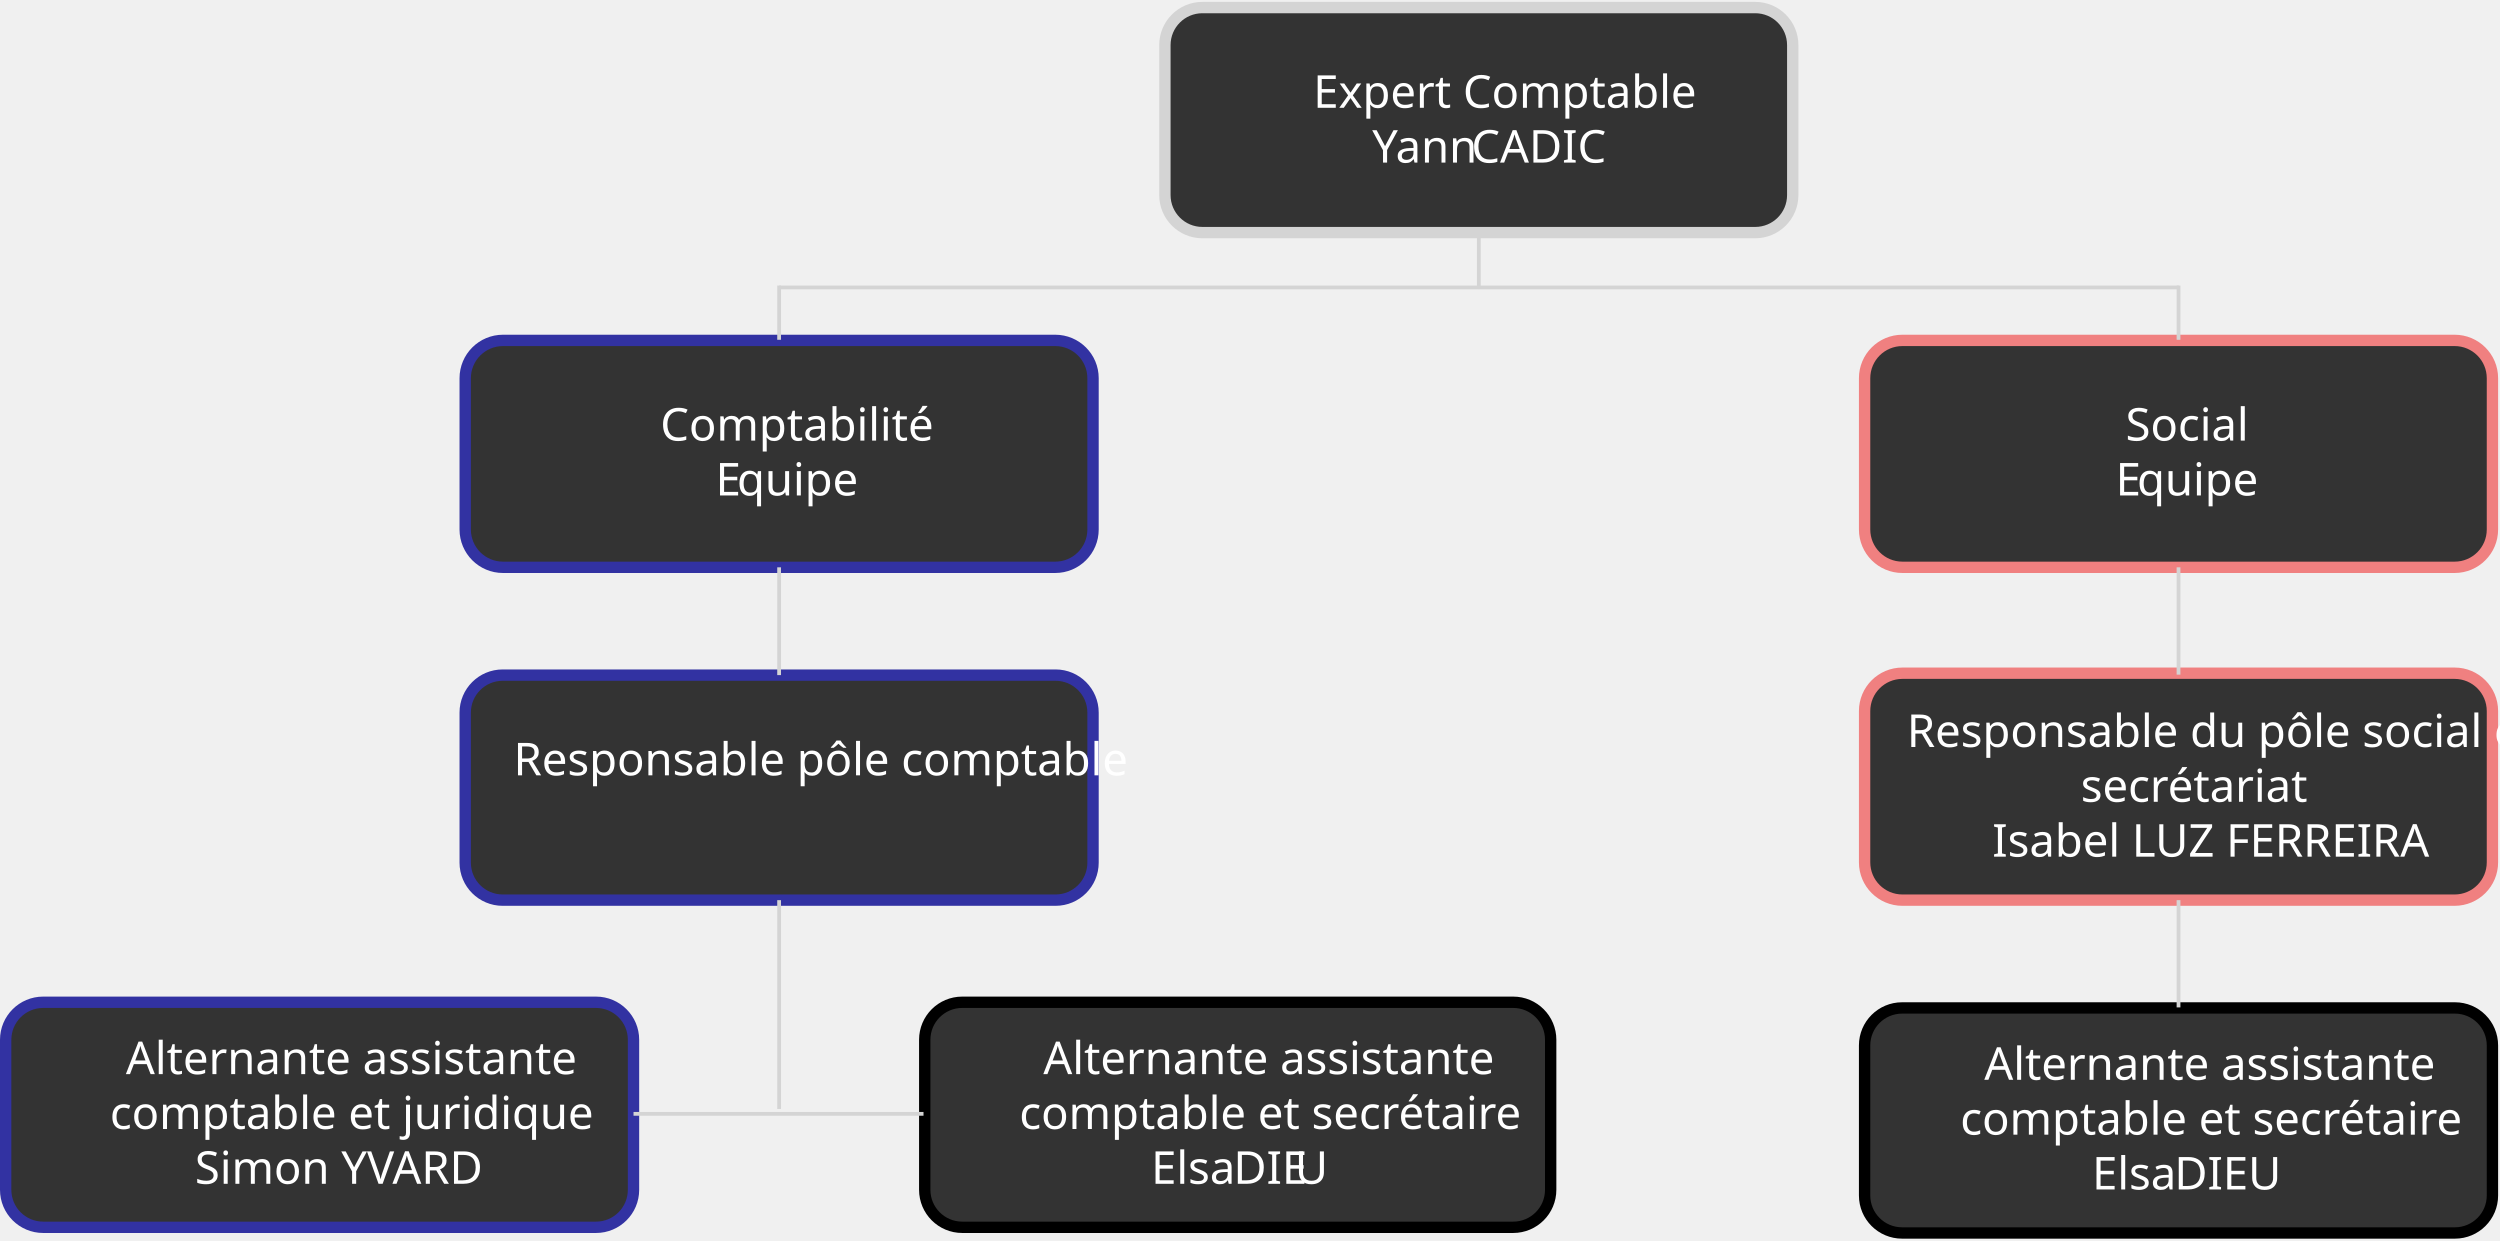
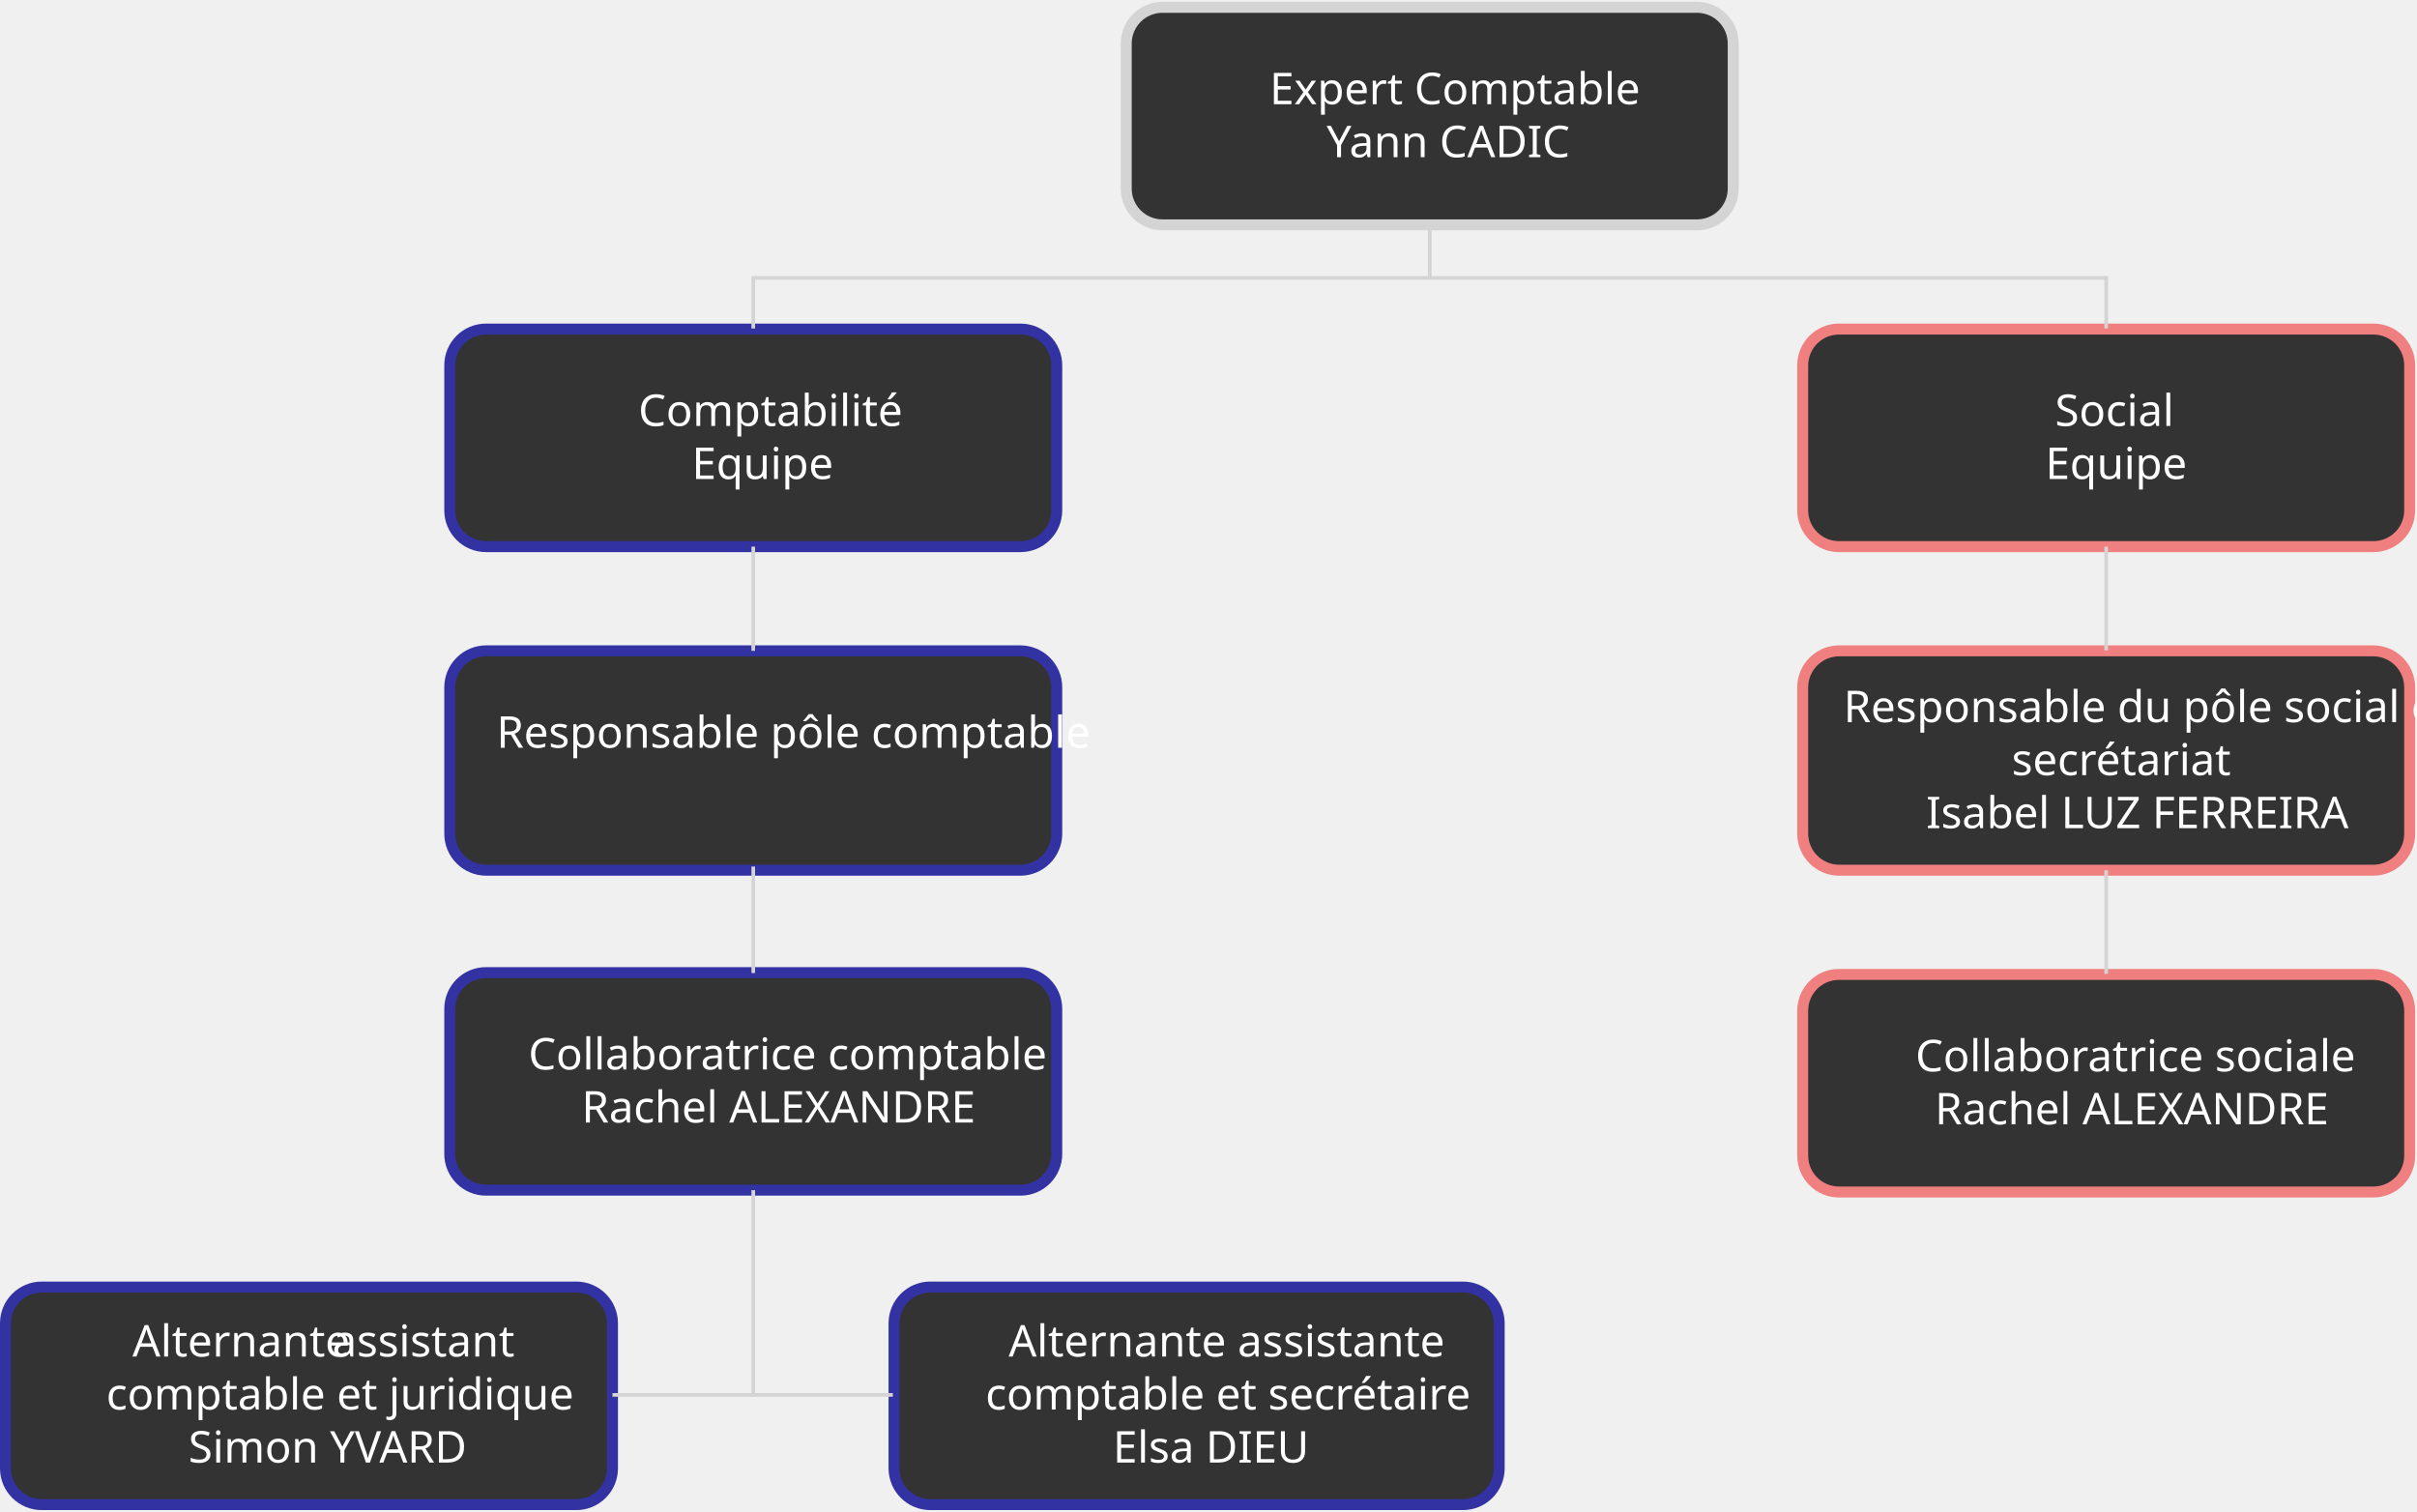
- <svg xmlns="http://www.w3.org/2000/svg" width="1322" height="656" overflow="hidden">
+ <svg xmlns="http://www.w3.org/2000/svg" width="1322" height="827" overflow="hidden">
  <defs>
    <clipPath id="clip0">
-       <rect x="-142" y="13" width="1322" height="656" />
+       <rect x="-142" y="-143" width="1322" height="827" />
    </clipPath>
  </defs>
-   <g clip-path="url(#clip0)" transform="translate(142 -13)">
-     <path d="M474 36.834C474 25.88 482.88 17 493.834 17L786.166 17C797.12 17 806 25.88 806 36.834L806 116.166C806 127.12 797.12 136 786.166 136L493.834 136C482.88 136 474 127.12 474 116.166Z" stroke="#D4D4D4" stroke-width="6" stroke-miterlimit="8" fill="#333333" fill-rule="evenodd" />
-     <text fill="#FFFFFF" font-family="Calibri,Calibri_MSFontService,sans-serif" font-weight="400" font-size="24" transform="translate(552.45 70)">Expert Comptable</text>
-     <text fill="#FFFFFF" font-family="Calibri,Calibri_MSFontService,sans-serif" font-weight="400" font-size="24" transform="translate(583.617 99)">Yann</text>
-     <text fill="#FFFFFF" font-family="Calibri,Calibri_MSFontService,sans-serif" font-weight="400" font-size="24" transform="translate(636.043 99)">CADIC</text>
-     <path d="M104 213C104 201.954 112.954 193 124 193L416 193C427.046 193 436 201.954 436 213L436 293C436 304.046 427.046 313 416 313L124 313C112.954 313 104 304.046 104 293Z" stroke="#3232A2" stroke-width="6" stroke-miterlimit="8" fill="#333333" fill-rule="evenodd" />
-     <text fill="#FFFFFF" font-family="Calibri,Calibri_MSFontService,sans-serif" font-weight="400" font-size="24" transform="translate(207.156 246)">Comptabilité</text>
-     <text fill="#FFFFFF" font-family="Calibri,Calibri_MSFontService,sans-serif" font-weight="400" font-size="24" transform="translate(236.416 275)">E</text>
-     <text fill="#FFFFFF" font-family="Calibri,Calibri_MSFontService,sans-serif" font-weight="400" font-size="24" transform="translate(247.729 275)">quipe</text>
-     <path d="M844 213C844 201.954 852.954 193 864 193L1156 193C1167.05 193 1176 201.954 1176 213L1176 293C1176 304.046 1167.05 313 1156 313L864 313C852.954 313 844 304.046 844 293Z" stroke="#F08080" stroke-width="6" stroke-miterlimit="8" fill="#333333" fill-rule="evenodd" />
-     <text fill="#FFFFFF" font-family="Calibri,Calibri_MSFontService,sans-serif" font-weight="400" font-size="24" transform="translate(982.008 246)">Social</text>
-     <text fill="#FFFFFF" font-family="Calibri,Calibri_MSFontService,sans-serif" font-weight="400" font-size="24" transform="translate(976.768 275)">E</text>
-     <text fill="#FFFFFF" font-family="Calibri,Calibri_MSFontService,sans-serif" font-weight="400" font-size="24" transform="translate(988.081 275)">quipe</text>
-     <path d="M844 389C844 377.954 852.954 369 864 369L1156 369C1167.05 369 1176 377.954 1176 389L1176 469C1176 480.046 1167.05 489 1156 489L864 489C852.954 489 844 480.046 844 469Z" stroke="#F08080" stroke-width="6" stroke-miterlimit="8" fill="#333333" fill-rule="evenodd" />
-     <text fill="#FFFFFF" font-family="Calibri,Calibri_MSFontService,sans-serif" font-weight="400" font-size="24" transform="translate(866.364 408)">Responsable du pôle social et</text>
-     <text fill="#FFFFFF" font-family="Calibri,Calibri_MSFontService,sans-serif" font-weight="400" font-size="24" transform="translate(958.318 437)">secrétariat</text>
-     <text fill="#FFFFFF" font-family="Calibri,Calibri_MSFontService,sans-serif" font-weight="400" font-size="24" transform="translate(911.511 466)">Isabel LUZ FERREIRA</text>
-     <path d="M844 565.834C844 554.88 852.88 546 863.834 546L1156.17 546C1167.12 546 1176 554.88 1176 565.834L1176 645.166C1176 656.12 1167.12 665 1156.17 665L863.834 665C852.88 665 844 656.12 844 645.166Z" stroke="#000000" stroke-width="6" stroke-miterlimit="8" fill="#333333" fill-rule="evenodd" />
-     <text fill="#FFFFFF" font-family="Calibri,Calibri_MSFontService,sans-serif" font-weight="400" font-size="24" transform="translate(907.278 584)">Alternante assistante</text>
-     <text fill="#FFFFFF" font-family="Calibri,Calibri_MSFontService,sans-serif" font-weight="400" font-size="24" transform="translate(894.612 613)">comptable et secrétaire</text>
-     <text fill="#FFFFFF" font-family="Calibri,Calibri_MSFontService,sans-serif" font-weight="400" font-size="24" transform="translate(964.305 642)">Elsa</text>
-     <text fill="#FFFFFF" font-family="Calibri,Calibri_MSFontService,sans-serif" font-weight="400" font-size="24" transform="translate(1007.8 642)">DIEU</text>
-     <path d="M104 389.834C104 378.88 112.88 370 123.834 370L416.166 370C427.12 370 436 378.88 436 389.834L436 469.166C436 480.12 427.12 489 416.166 489L123.834 489C112.88 489 104 480.12 104 469.166Z" stroke="#3232A2" stroke-width="6" stroke-miterlimit="8" fill="#333333" fill-rule="evenodd" />
-     <text fill="#FFFFFF" font-family="Calibri,Calibri_MSFontService,sans-serif" font-weight="400" font-size="24" transform="translate(129.585 423)">Responsable pôle comptable</text>
-     <path d="M640 136 640 164.724" stroke="#D4D4D4" stroke-width="2" stroke-miterlimit="8" fill="none" fill-rule="evenodd" />
-     <path d="M270 164 270 192.681" stroke="#D4D4D4" stroke-width="2" stroke-miterlimit="8" fill="none" fill-rule="evenodd" />
-     <path d="M640 165 1010.17 165" stroke="#D4D4D4" stroke-width="2" stroke-miterlimit="8" fill="none" fill-rule="evenodd" />
-     <path d="M1010 164 1010 192.681" stroke="#D4D4D4" stroke-width="2" stroke-miterlimit="8" fill="none" fill-rule="evenodd" />
-     <path d="M1010 313 1010 369.748" stroke="#D4D4D4" stroke-width="2" stroke-miterlimit="8" fill="none" fill-rule="evenodd" />
-     <path d="M0 0 0 56.712" stroke="#D4D4D4" stroke-width="2" stroke-miterlimit="8" fill="none" fill-rule="evenodd" transform="matrix(-1 0 0 1 1010 489)" />
-     <path d="M0 0 0 56.993" stroke="#D4D4D4" stroke-width="2" stroke-miterlimit="8" fill="none" fill-rule="evenodd" transform="matrix(-1 0 0 1 270 313)" />
-     <path d="M270 165 640.174 165" stroke="#D4D4D4" stroke-width="2" stroke-miterlimit="8" fill="none" fill-rule="evenodd" />
-     <path d="M347 562.834C347 551.88 355.88 543 366.834 543L658.166 543C669.12 543 678 551.88 678 562.834L678 642.166C678 653.12 669.12 662 658.166 662L366.834 662C355.88 662 347 653.12 347 642.166Z" stroke="#000000" stroke-width="6" stroke-miterlimit="8" fill="#333333" fill-rule="evenodd" />
-     <text fill="#FFFFFF" font-family="Calibri,Calibri_MSFontService,sans-serif" font-weight="400" font-size="24" transform="translate(409.698 581)">Alternante assistante</text>
-     <text fill="#FFFFFF" font-family="Calibri,Calibri_MSFontService,sans-serif" font-weight="400" font-size="24" transform="translate(397.032 610)">comptable et secrétaire</text>
-     <text fill="#FFFFFF" font-family="Calibri,Calibri_MSFontService,sans-serif" font-weight="400" font-size="24" transform="translate(466.725 639)">Elsa</text>
-     <text fill="#FFFFFF" font-family="Calibri,Calibri_MSFontService,sans-serif" font-weight="400" font-size="24" transform="translate(510.225 639)">DIE</text>
-     <text fill="#FFFFFF" font-family="Calibri,Calibri_MSFontService,sans-serif" font-weight="400" font-size="24" transform="translate(542.725 639)">U</text>
-     <path d="M-139 562.834C-139 551.88-130.12 543-119.166 543L173.166 543C184.12 543 193 551.88 193 562.834L193 642.166C193 653.12 184.12 662 173.166 662L-119.166 662C-130.12 662-139 653.12-139 642.166Z" stroke="#3232A2" stroke-width="6" stroke-miterlimit="8" fill="#333333" fill-rule="evenodd" />
-     <text fill="#FFFFFF" font-family="Calibri,Calibri_MSFontService,sans-serif" font-weight="400" font-size="24" transform="translate(-75.4408 581)">Alternante assistante</text>
-     <text fill="#FFFFFF" font-family="Calibri,Calibri_MSFontService,sans-serif" font-weight="400" font-size="24" transform="translate(-83.8808 610)">comptable et juridique</text>
-     <text fill="#FFFFFF" font-family="Calibri,Calibri_MSFontService,sans-serif" font-weight="400" font-size="24" transform="translate(-38.9341 639)">Simon YVARD</text>
-     <path d="M270 489 270 599.418" stroke="#D4D4D4" stroke-width="2" stroke-miterlimit="8" fill="none" fill-rule="evenodd" />
-     <path d="M193 602 346.35 602" stroke="#D4D4D4" stroke-width="2" stroke-miterlimit="8" fill="none" fill-rule="evenodd" />
+   <g clip-path="url(#clip0)" transform="translate(142 143)">
+     <path d="M474-119.166C474-130.12 482.88-139 493.834-139L786.166-139C797.12-139 806-130.12 806-119.166L806-39.834C806-28.88 797.12-20 786.166-20L493.834-20C482.88-20 474-28.88 474-39.834Z" stroke="#D4D4D4" stroke-width="6" stroke-miterlimit="8" fill="#333333" fill-rule="evenodd" />
+     <text fill="#FFFFFF" font-family="Calibri,Calibri_MSFontService,sans-serif" font-weight="400" font-size="24" transform="translate(552.45 -86)">Expert Comptable</text>
+     <text fill="#FFFFFF" font-family="Calibri,Calibri_MSFontService,sans-serif" font-weight="400" font-size="24" transform="translate(583.617 -57)">Yann CADIC</text>
+     <path d="M104 56.834C104 45.88 112.88 37 123.834 37L416.166 37C427.12 37 436 45.88 436 56.834L436 136.166C436 147.12 427.12 156 416.166 156L123.834 156C112.88 156 104 147.12 104 136.166Z" stroke="#3232A2" stroke-width="6" stroke-miterlimit="8" fill="#333333" fill-rule="evenodd" />
+     <text fill="#FFFFFF" font-family="Calibri,Calibri_MSFontService,sans-serif" font-weight="400" font-size="24" transform="translate(207.156 90)">Comptabilité</text>
+     <text fill="#FFFFFF" font-family="Calibri,Calibri_MSFontService,sans-serif" font-weight="400" font-size="24" transform="translate(236.416 119)">Equipe</text>
+     <path d="M844 56.834C844 45.88 852.88 37 863.834 37L1156.17 37C1167.12 37 1176 45.88 1176 56.834L1176 136.166C1176 147.12 1167.12 156 1156.17 156L863.834 156C852.88 156 844 147.12 844 136.166Z" stroke="#F08080" stroke-width="6" stroke-miterlimit="8" fill="#333333" fill-rule="evenodd" />
+     <text fill="#FFFFFF" font-family="Calibri,Calibri_MSFontService,sans-serif" font-weight="400" font-size="24" transform="translate(982.008 90)">Social</text>
+     <text fill="#FFFFFF" font-family="Calibri,Calibri_MSFontService,sans-serif" font-weight="400" font-size="24" transform="translate(976.768 119)">Equipe</text>
+     <path d="M844 233C844 221.954 852.954 213 864 213L1156 213C1167.05 213 1176 221.954 1176 233L1176 313C1176 324.046 1167.05 333 1156 333L864 333C852.954 333 844 324.046 844 313Z" stroke="#F08080" stroke-width="6" stroke-miterlimit="8" fill="#333333" fill-rule="evenodd" />
+     <text fill="#FFFFFF" font-family="Calibri,Calibri_MSFontService,sans-serif" font-weight="400" font-size="24" transform="translate(866.364 252)">Responsable du pôle social et</text>
+     <text fill="#FFFFFF" font-family="Calibri,Calibri_MSFontService,sans-serif" font-weight="400" font-size="24" transform="translate(958.318 281)">secrétariat</text>
+     <text fill="#FFFFFF" font-family="Calibri,Calibri_MSFontService,sans-serif" font-weight="400" font-size="24" transform="translate(911.511 310)">Isabel LUZ FERREIRA</text>
+     <path d="M844 409.834C844 398.88 852.88 390 863.834 390L1156.17 390C1167.12 390 1176 398.88 1176 409.834L1176 489.166C1176 500.12 1167.12 509 1156.17 509L863.834 509C852.88 509 844 500.12 844 489.166Z" stroke="#F08080" stroke-width="6" stroke-miterlimit="8" fill="#333333" fill-rule="evenodd" />
+     <text fill="#FFFFFF" font-family="Calibri,Calibri_MSFontService,sans-serif" font-weight="400" font-size="24" transform="translate(905.665 443)">Collaboratrice sociale</text>
+     <text fill="#FFFFFF" font-family="Calibri,Calibri_MSFontService,sans-serif" font-weight="400" font-size="24" transform="translate(916.305 472)">Rachel ALEXANDRE</text>
+     <path d="M104 233C104 221.954 112.954 213 124 213L416 213C427.046 213 436 221.954 436 233L436 313C436 324.046 427.046 333 416 333L124 333C112.954 333 104 324.046 104 313Z" stroke="#3232A2" stroke-width="6" stroke-miterlimit="8" fill="#333333" fill-rule="evenodd" />
+     <text fill="#FFFFFF" font-family="Calibri,Calibri_MSFontService,sans-serif" font-weight="400" font-size="24" transform="translate(129.585 266)">Responsable pôle comptable</text>
+     <path d="M640-20 640 8.724" stroke="#D4D4D4" stroke-width="2" stroke-miterlimit="8" fill="none" fill-rule="evenodd" />
+     <path d="M270 8 270 36.681" stroke="#D4D4D4" stroke-width="2" stroke-miterlimit="8" fill="none" fill-rule="evenodd" />
+     <path d="M640 9 1010.17 9" stroke="#D4D4D4" stroke-width="2" stroke-miterlimit="8" fill="none" fill-rule="evenodd" />
+     <path d="M1010 8 1010 36.681" stroke="#D4D4D4" stroke-width="2" stroke-miterlimit="8" fill="none" fill-rule="evenodd" />
+     <path d="M1010 156 1010 212.748" stroke="#D4D4D4" stroke-width="2" stroke-miterlimit="8" fill="none" fill-rule="evenodd" />
+     <path d="M0 0 0 56.712" stroke="#D4D4D4" stroke-width="2" stroke-miterlimit="8" fill="none" fill-rule="evenodd" transform="matrix(-1 0 0 1 1010 333)" />
+     <path d="M0 0 0 56.993" stroke="#D4D4D4" stroke-width="2" stroke-miterlimit="8" fill="none" fill-rule="evenodd" transform="matrix(-1 0 0 1 270 156)" />
+     <path d="M270 9 640.174 9" stroke="#D4D4D4" stroke-width="2" stroke-miterlimit="8" fill="none" fill-rule="evenodd" />
+     <path d="M347 580.834C347 569.88 355.88 561 366.834 561L658.166 561C669.12 561 678 569.88 678 580.834L678 660.166C678 671.12 669.12 680 658.166 680L366.834 680C355.88 680 347 671.12 347 660.166Z" stroke="#3232A2" stroke-width="6" stroke-miterlimit="8" fill="#333333" fill-rule="evenodd" />
+     <text fill="#FFFFFF" font-family="Calibri,Calibri_MSFontService,sans-serif" font-weight="400" font-size="24" transform="translate(409.698 599)">Alternante assistante</text>
+     <text fill="#FFFFFF" font-family="Calibri,Calibri_MSFontService,sans-serif" font-weight="400" font-size="24" transform="translate(397.032 628)">comptable et secrétaire</text>
+     <text fill="#FFFFFF" font-family="Calibri,Calibri_MSFontService,sans-serif" font-weight="400" font-size="24" transform="translate(466.725 657)">Elsa DIEU</text>
+     <path d="M-139 580.834C-139 569.88-130.12 561-119.166 561L173.166 561C184.12 561 193 569.88 193 580.834L193 660.166C193 671.12 184.12 680 173.166 680L-119.166 680C-130.12 680-139 671.12-139 660.166Z" stroke="#3232A2" stroke-width="6" stroke-miterlimit="8" fill="#333333" fill-rule="evenodd" />
+     <text fill="#FFFFFF" font-family="Calibri,Calibri_MSFontService,sans-serif" font-weight="400" font-size="24" transform="translate(-69.5675 599)">Alternante</text>
+     <text fill="#FFFFFF" font-family="Calibri,Calibri_MSFontService,sans-serif" font-weight="400" font-size="24" transform="translate(39.6926 599)">assistant</text>
+     <text fill="#FFFFFF" font-family="Calibri,Calibri_MSFontService,sans-serif" font-weight="400" font-size="24" transform="translate(-83.8808 628)">comptable et juridique</text>
+     <text fill="#FFFFFF" font-family="Calibri,Calibri_MSFontService,sans-serif" font-weight="400" font-size="24" transform="translate(-38.9341 657)">Simon YVARD</text>
+     <path d="M193 620 346.35 620" stroke="#D4D4D4" stroke-width="2" stroke-miterlimit="8" fill="none" fill-rule="evenodd" />
+     <path d="M104 408.834C104 397.88 112.88 389 123.834 389L416.166 389C427.12 389 436 397.88 436 408.834L436 488.166C436 499.12 427.12 508 416.166 508L123.834 508C112.88 508 104 499.12 104 488.166Z" stroke="#3232A2" stroke-width="6" stroke-miterlimit="8" fill="#333333" fill-rule="evenodd" />
+     <text fill="#FFFFFF" font-family="Calibri,Calibri_MSFontService,sans-serif" font-weight="400" font-size="24" transform="translate(146.982 442)">Collaboratrice comptable</text>
+     <text fill="#FFFFFF" font-family="Calibri,Calibri_MSFontService,sans-serif" font-weight="400" font-size="24" transform="translate(176.155 471)">Rachel ALEXANDRE</text>
+     <path d="M0 0 0 112.21" stroke="#D4D4D4" stroke-width="2" stroke-miterlimit="8" fill="none" fill-rule="evenodd" transform="matrix(-1 0 0 1 270 508)" />
+     <path d="M0 0 0 58.239" stroke="#D4D4D4" stroke-width="2" stroke-miterlimit="8" fill="none" fill-rule="evenodd" transform="matrix(-1 0 0 1 270 331)" />
  </g>
</svg>
